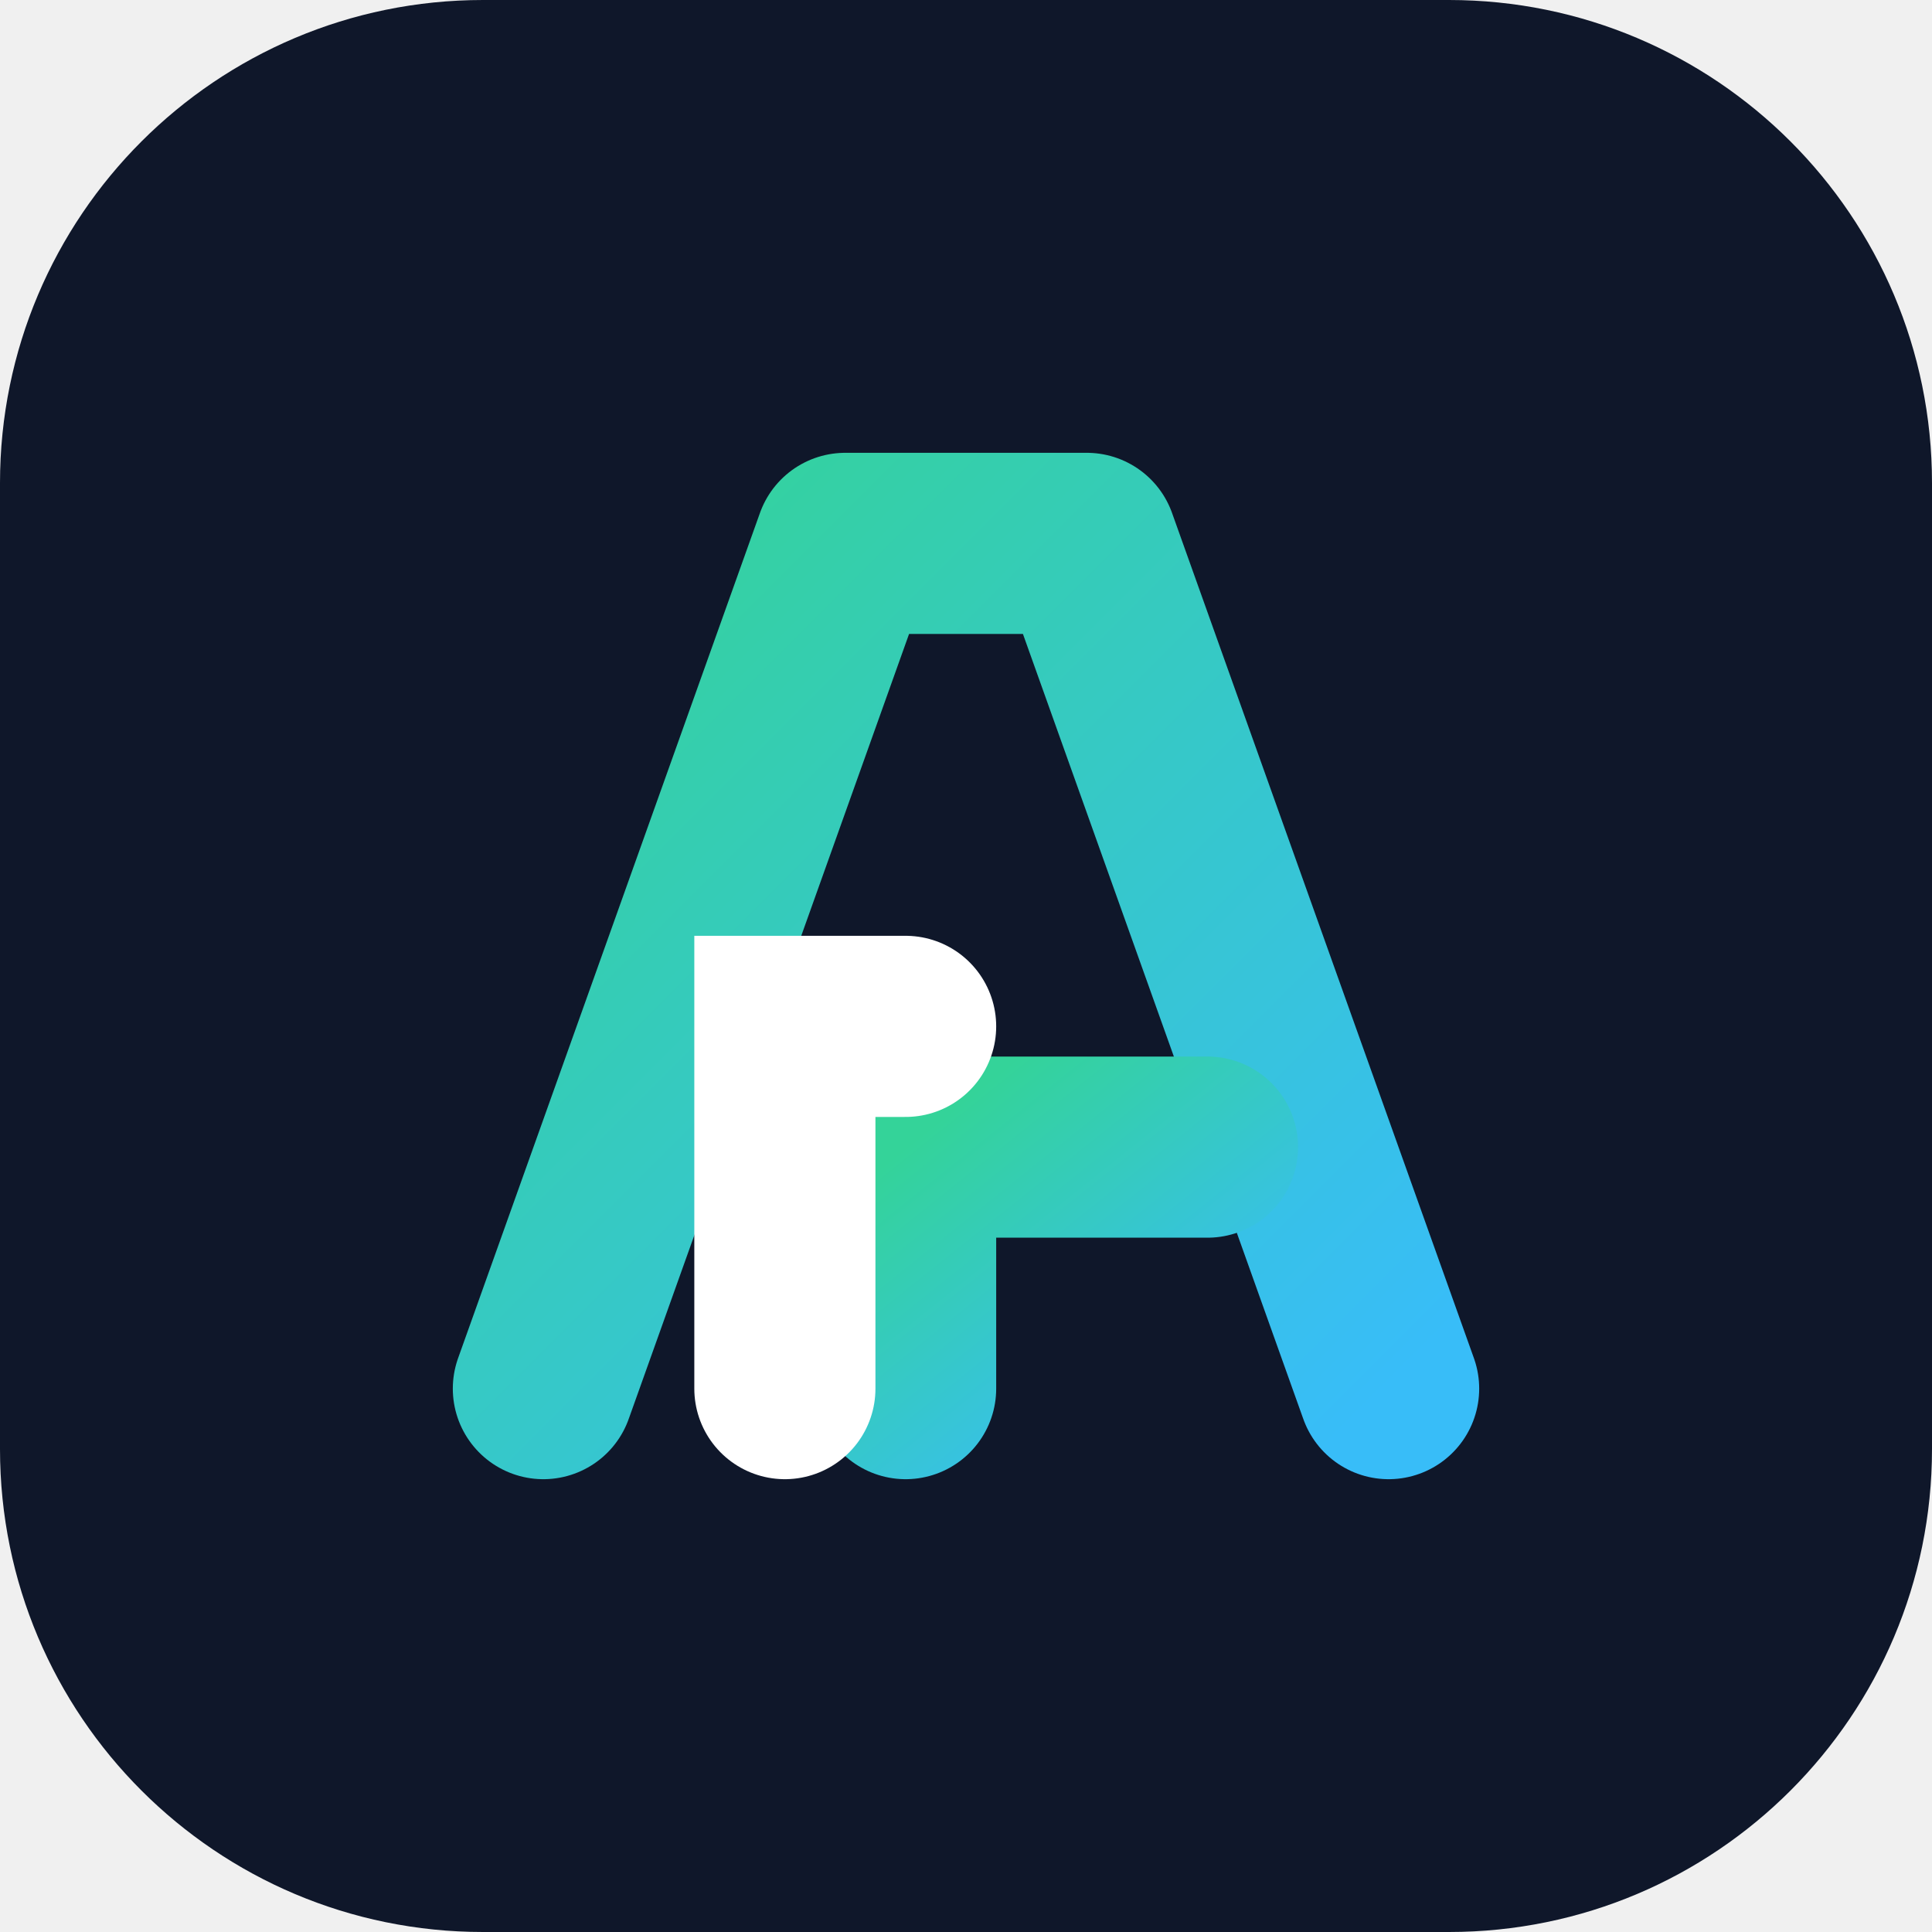
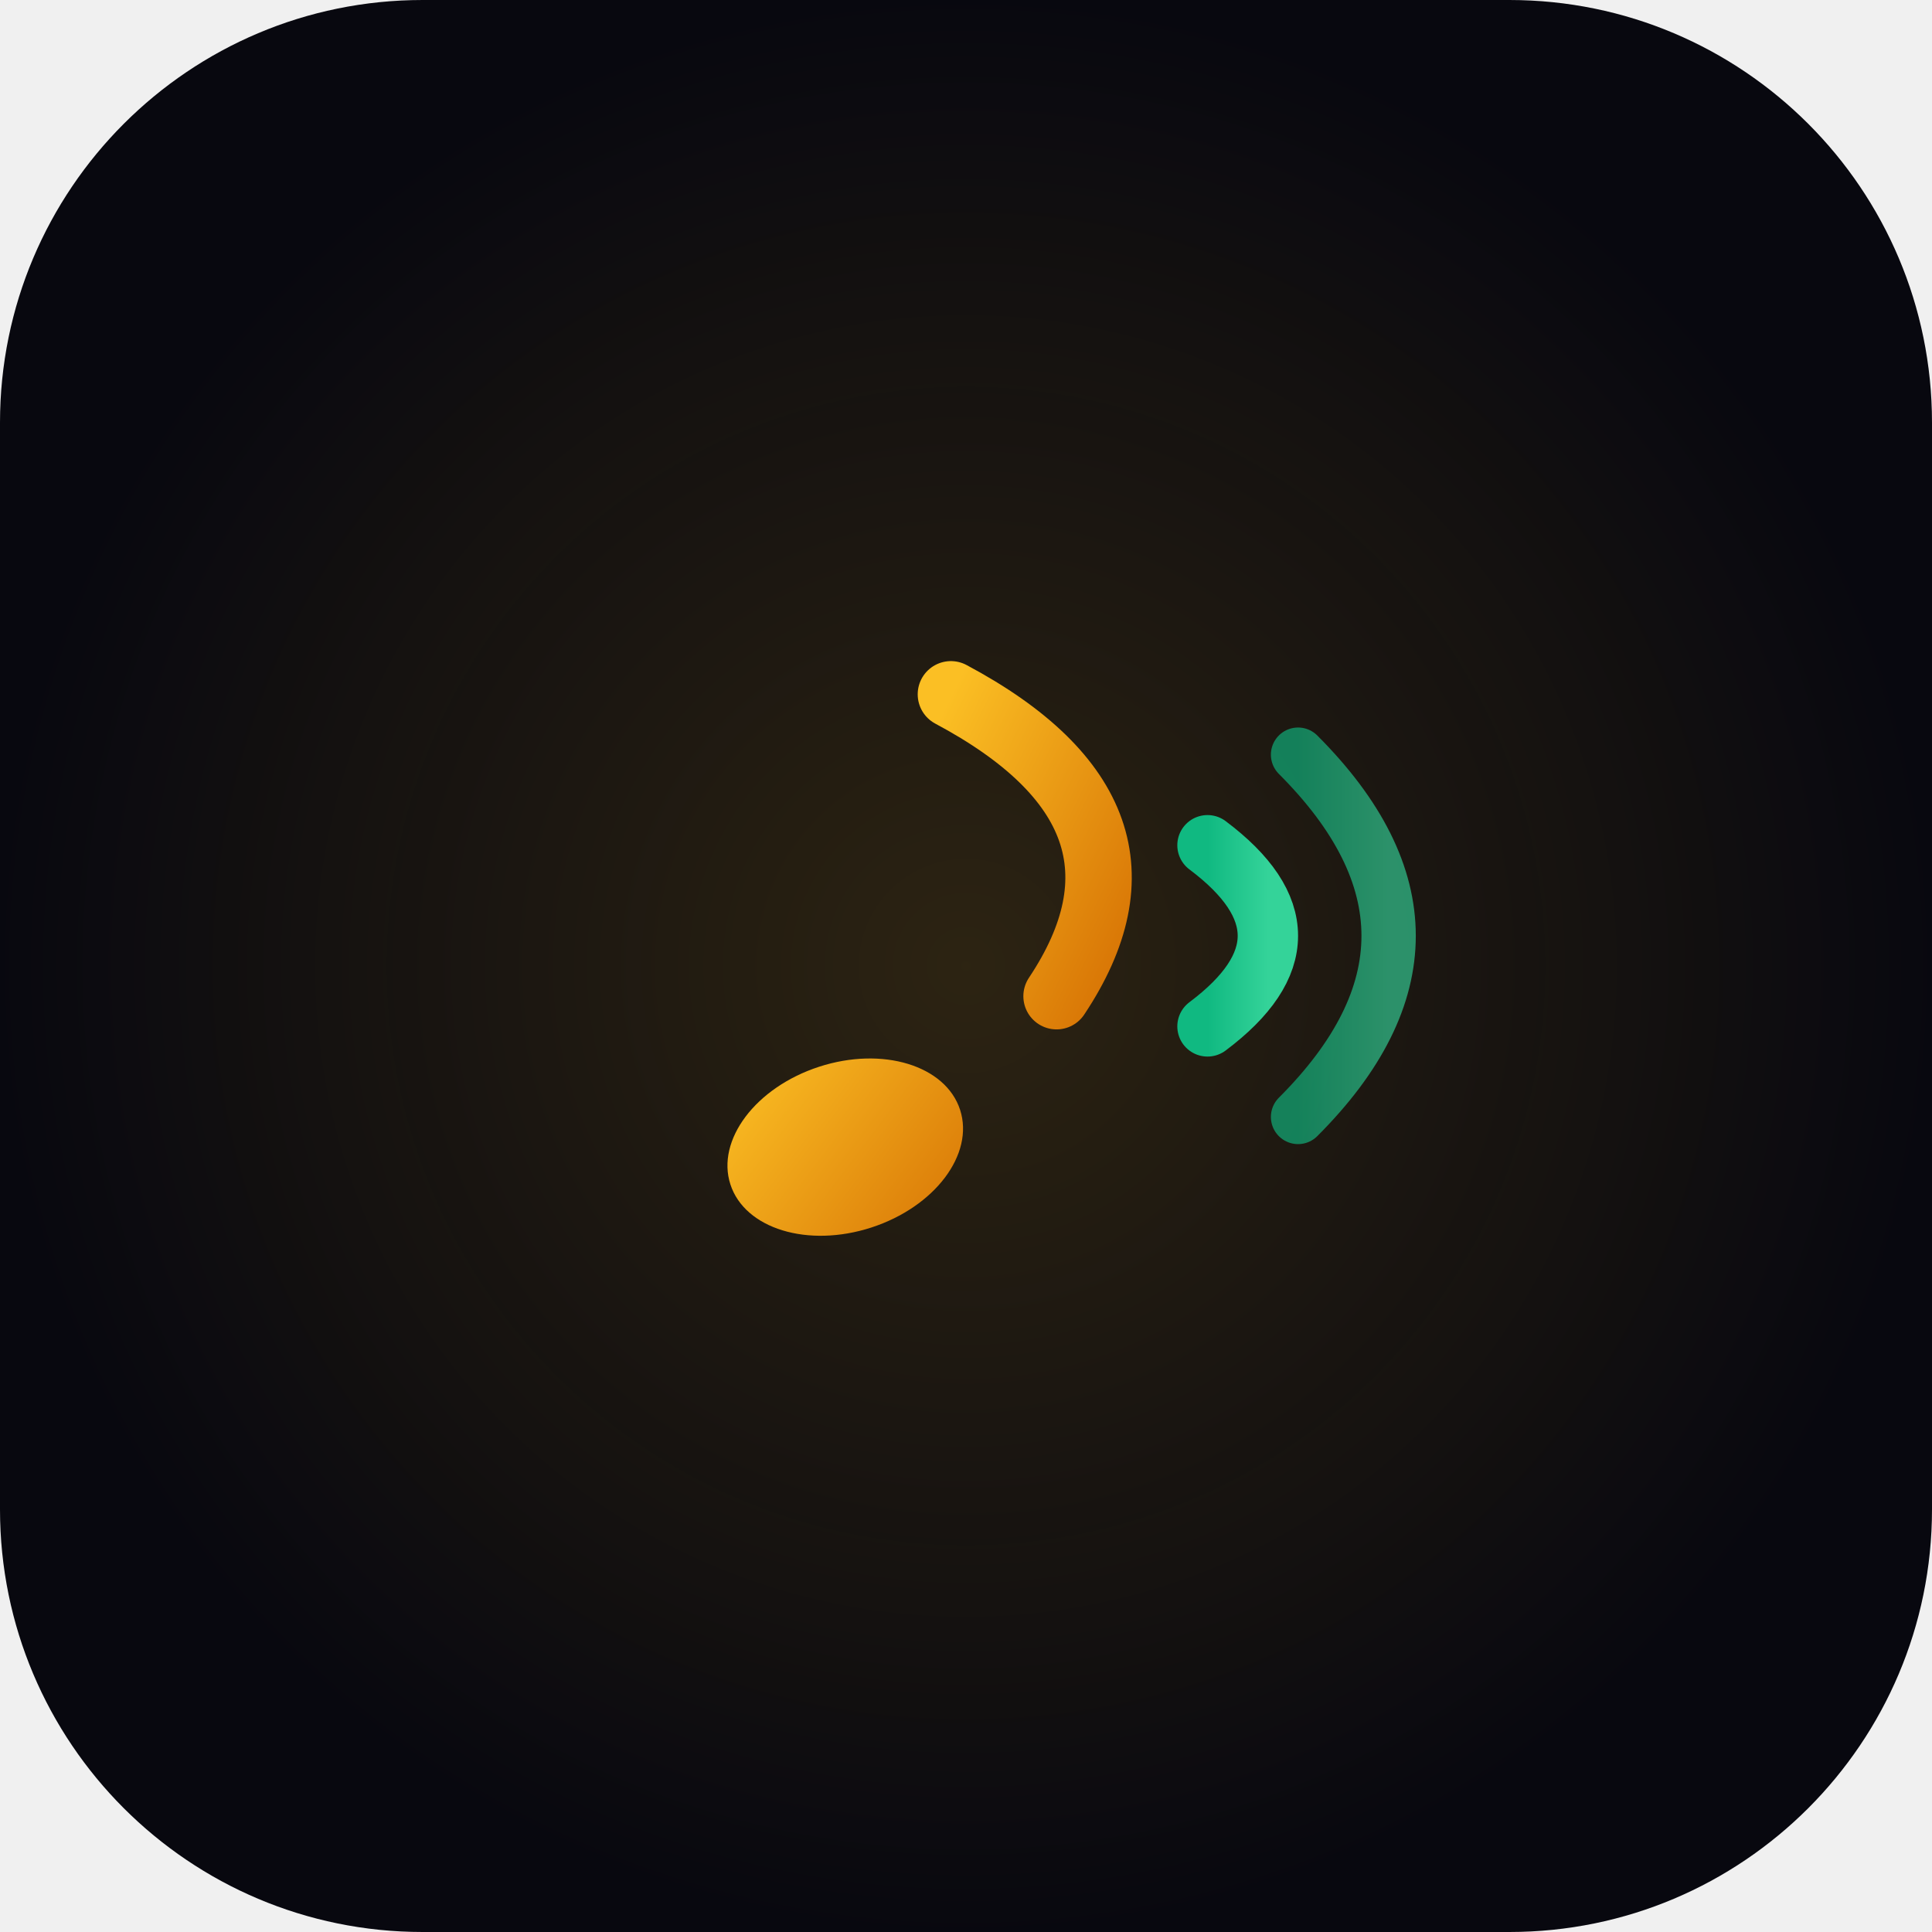
- <svg xmlns="http://www.w3.org/2000/svg" viewBox="0 0 64 64" role="img" aria-label="African Music Map Icon">
+ <svg xmlns="http://www.w3.org/2000/svg" viewBox="0 0 64 64" role="img" aria-label="African Music Map">
  <defs>
-     <linearGradient id="apGradient" x1="0" y1="0" x2="1" y2="1">
-       <stop offset="0%" stop-color="#34d399" />
-       <stop offset="100%" stop-color="#38bdf8" />
+     <linearGradient id="gold" x1="0%" y1="0%" x2="100%" y2="100%">
+       <stop offset="0%" stop-color="#fbbf24" />
+       <stop offset="100%" stop-color="#d97706" />
    </linearGradient>
+     <linearGradient id="wave" x1="0%" y1="0%" x2="100%" y2="0%">
+       <stop offset="0%" stop-color="#10b981" />
+       <stop offset="100%" stop-color="#34d399" />
+     </linearGradient>
+     <radialGradient id="glow" cx="50%" cy="50%" r="50%">
+       <stop offset="0%" stop-color="#fbbf24" stop-opacity="0.15" />
+       <stop offset="100%" stop-color="#fbbf24" stop-opacity="0" />
+     </radialGradient>
  </defs>
-   <rect width="64" height="64" rx="16" fill="#0f172a" />
-   <path d="M18 46L28 18H36L46 46" fill="none" stroke="url(#apGradient)" stroke-width="6" stroke-linecap="round" stroke-linejoin="round" />
-   <path d="M43 22v18" fill="none" stroke="url(#apGradient)" stroke-width="6" stroke-linecap="round" />
-   <path d="M30 46v-8h10" fill="none" stroke="url(#apGradient)" stroke-width="6" stroke-linecap="round" />
-   <path d="M26 46v-12h4" fill="none" stroke="#fff" stroke-width="6" stroke-linecap="round" />
+   <rect width="64" height="64" rx="14" fill="#08080f" />
+   <rect width="64" height="64" rx="14" fill="url(#glow)" />
+   <ellipse cx="28" cy="38" rx="4" ry="2.8" transform="rotate(-18 28 38)" fill="url(#gold)" />
+   <line x1="31.5" y1="37" x2="31.5" y2="23" stroke="url(#gold)" stroke-width="2.6" stroke-linecap="round" />
+   <path d="M31.5,23 Q39,27 35,33" fill="none" stroke="url(#gold)" stroke-width="2.2" stroke-linecap="round" />
+   <path d="M 40,28 Q 44,31 40,34" fill="none" stroke="url(#wave)" stroke-width="2" stroke-linecap="round" />
+   <path d="M 43,25 Q 49,31 43,37" fill="none" stroke="url(#wave)" stroke-width="1.8" stroke-linecap="round" opacity="0.65" />
</svg>
